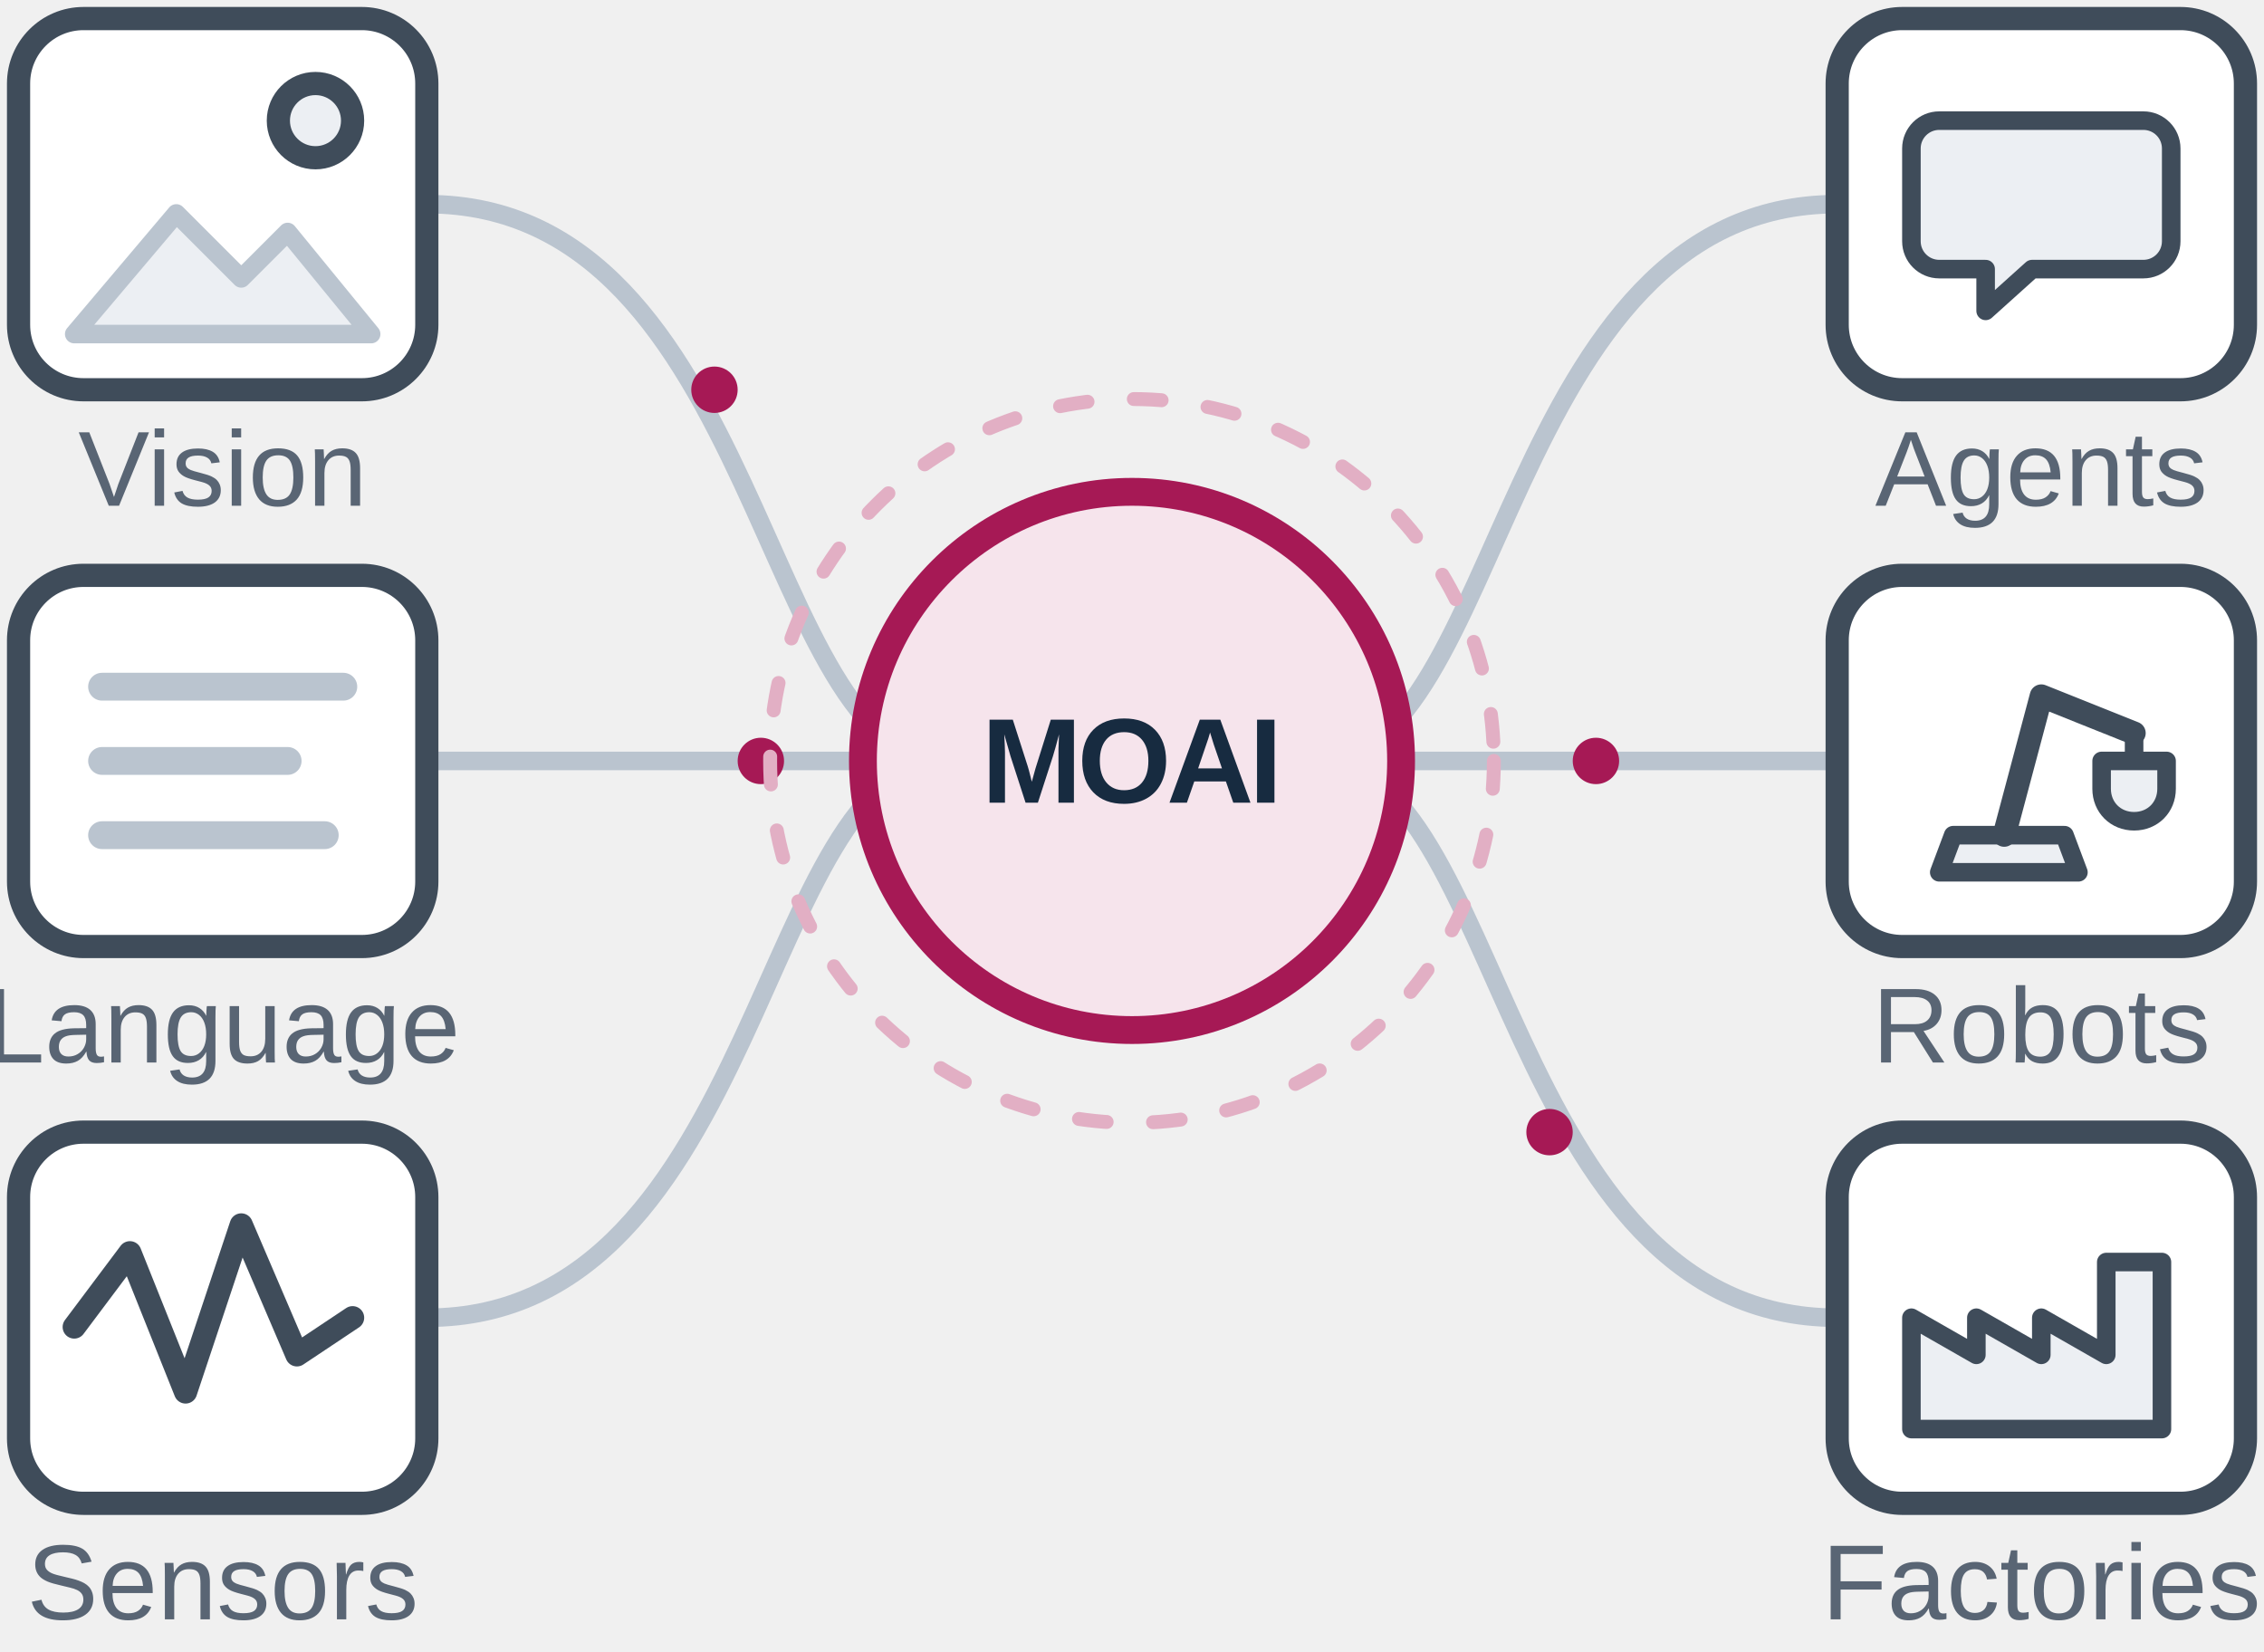
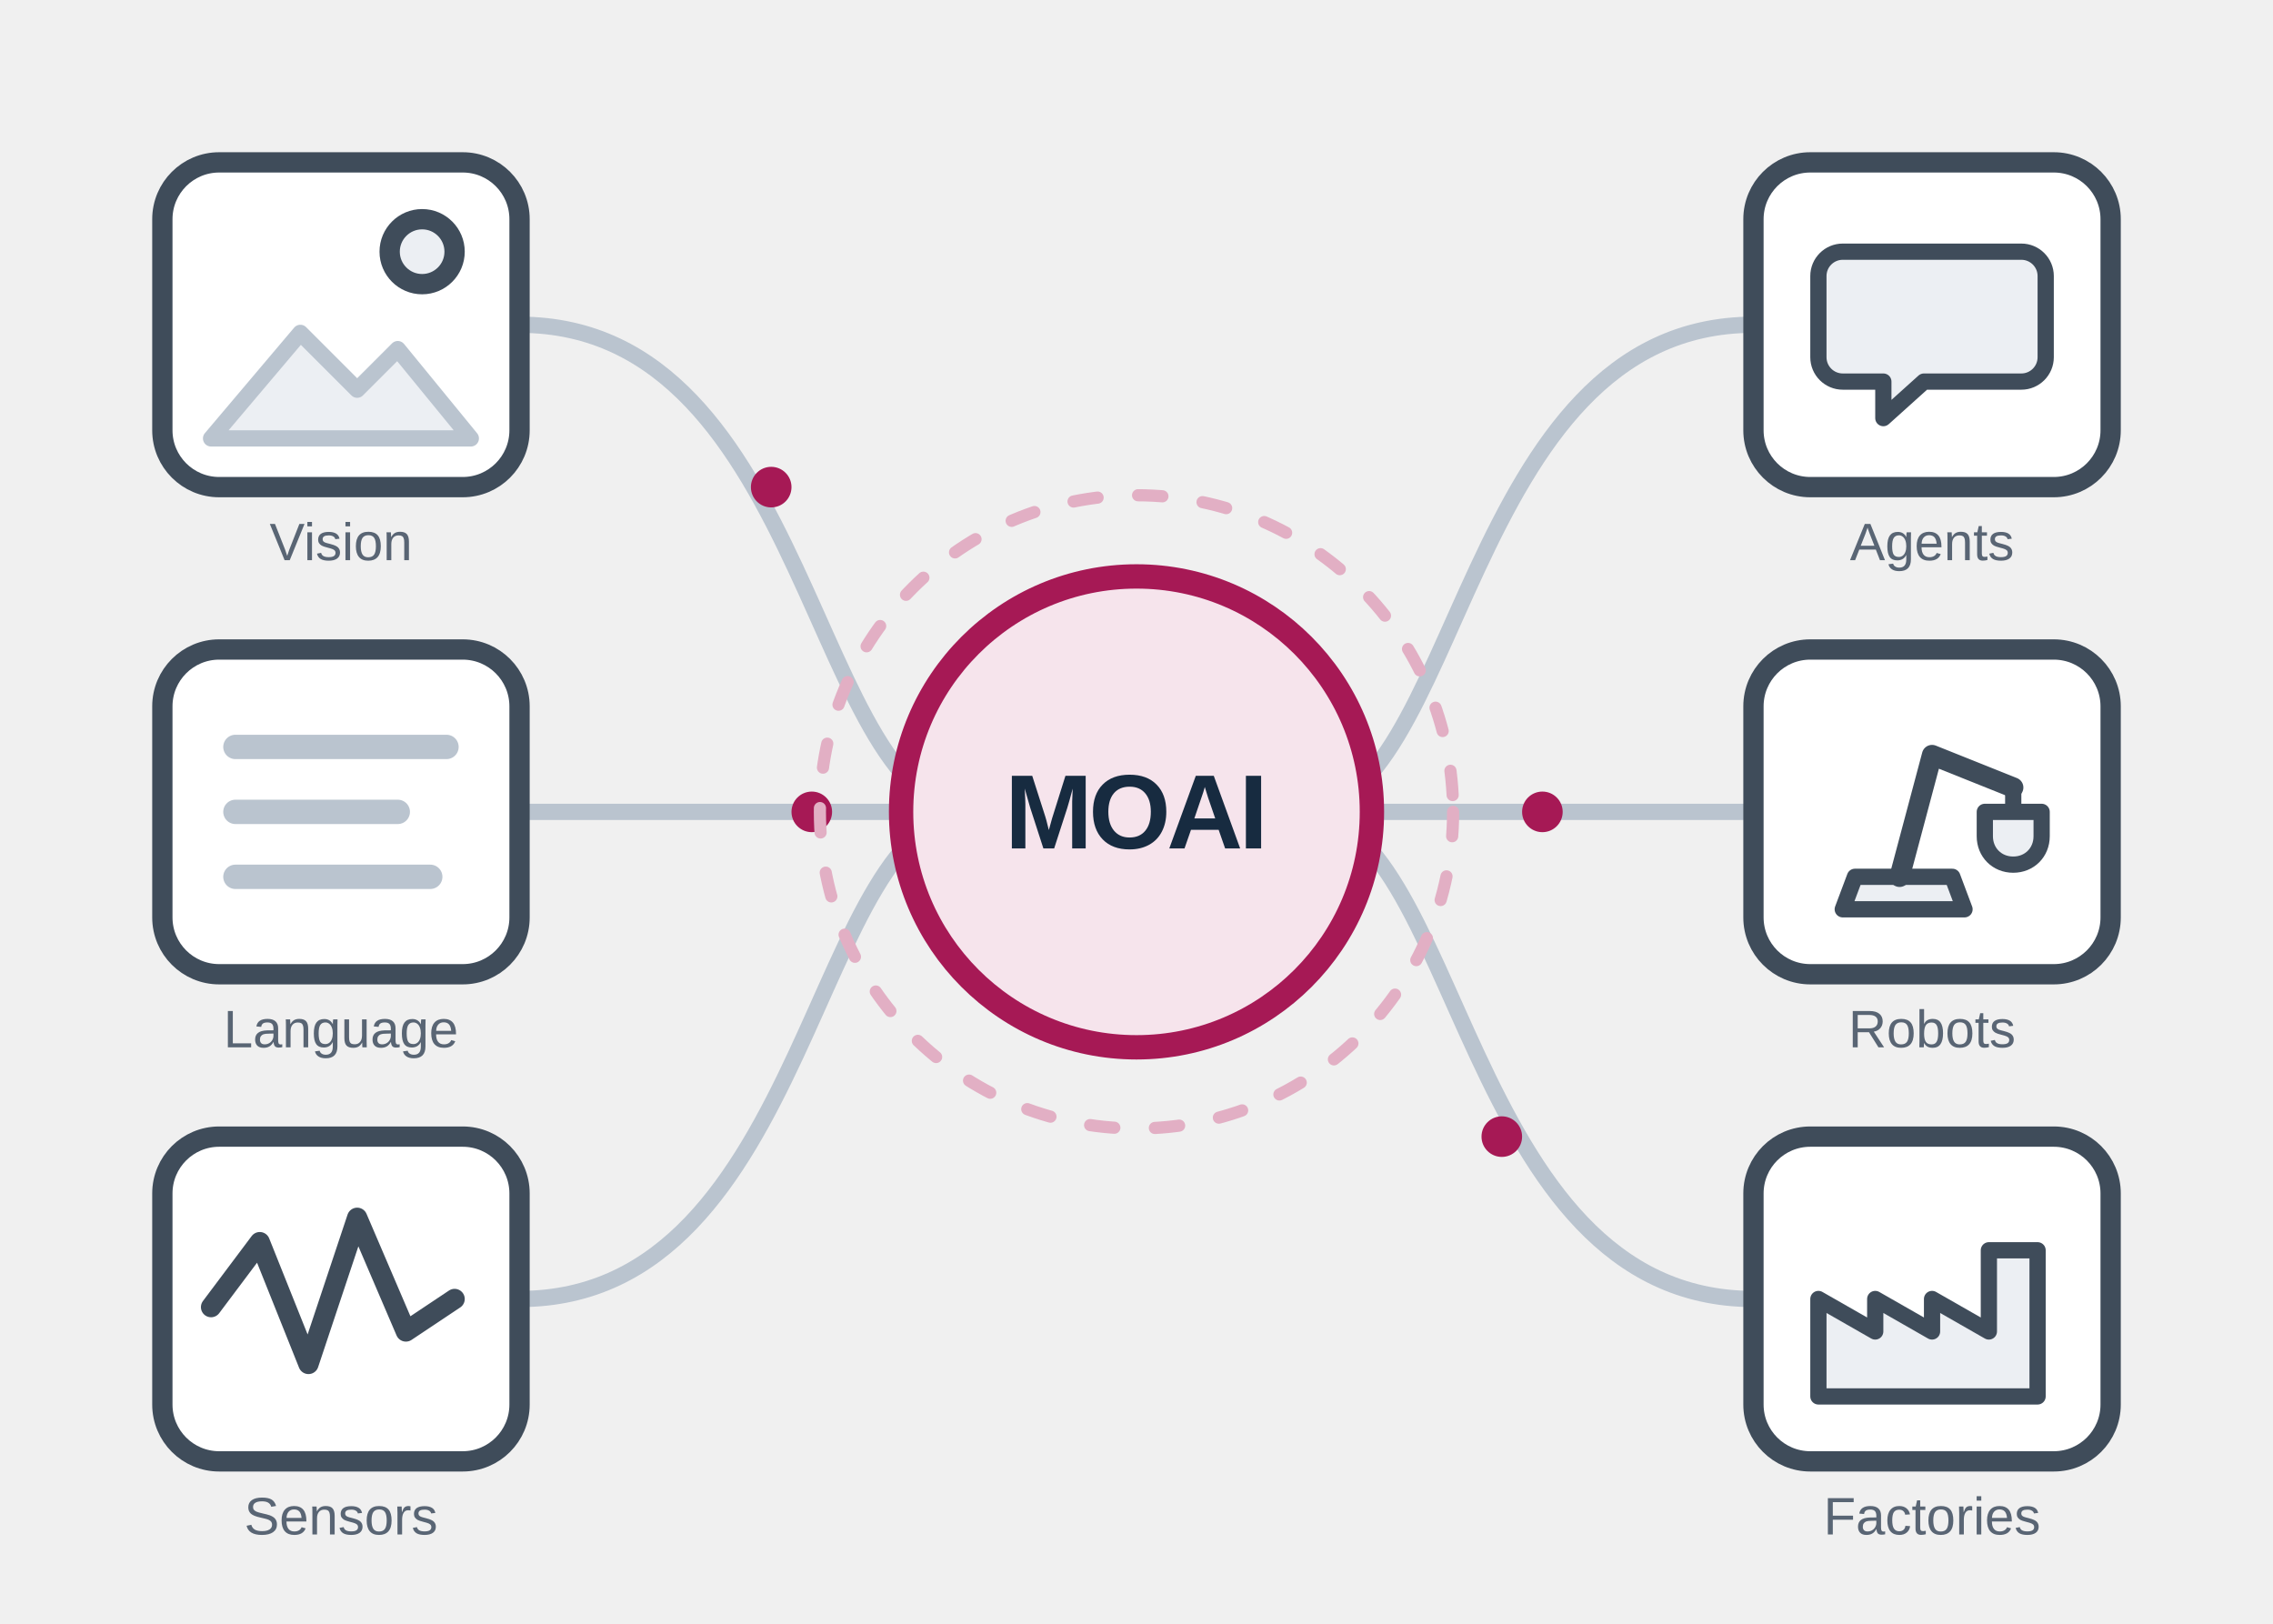
- <svg xmlns="http://www.w3.org/2000/svg" viewBox="36 36 488 356" fill="none" stroke-linecap="round" stroke-linejoin="round" font-family="-apple-system, BlinkMacSystemFont, 'Segoe UI', Arial, sans-serif">
+ <svg xmlns="http://www.w3.org/2000/svg" viewBox="0 0 560 400" fill="none" stroke-linecap="round" stroke-linejoin="round" font-family="-apple-system, BlinkMacSystemFont, 'Segoe UI', Arial, sans-serif">
  <g stroke="#BAC4CF" stroke-width="4">
    <path d="M128 80C200 80 200 200 240 200" />
    <path d="M128 200H240" />
    <path d="M128 320C200 320 200 200 240 200" />
    <path d="M320 200C360 200 360 80 432 80" />
    <path d="M320 200H432" />
    <path d="M320 200C360 200 360 320 432 320" />
  </g>
  <g fill="#A61955">
    <circle cx="190" cy="120" r="5" />
    <circle cx="200" cy="200" r="5" />
    <circle cx="370" cy="280" r="5" />
    <circle cx="380" cy="200" r="5" />
  </g>
  <g stroke="#3F4C5A" stroke-width="5">
    <rect x="40" y="40" width="88" height="80" rx="14" fill="#fff" />
    <path d="M52 108l22-26 14 14 10-10 18 22z" fill="#ECEFF3" stroke="#BAC4CF" stroke-width="4" />
    <circle cx="104" cy="62" r="8" fill="#ECEFF3" />
    <rect x="40" y="160" width="88" height="80" rx="14" fill="#fff" />
    <path d="M58 184h52M58 200h40M58 216h48" stroke="#BAC4CF" stroke-width="6" />
    <rect x="40" y="280" width="88" height="80" rx="14" fill="#fff" />
    <path d="M52 322l12-16 12 30 12-36 12 28 12-8" stroke-width="5" />
  </g>
  <circle cx="280" cy="200" r="58" fill="#F6E4EC" stroke="#A61955" stroke-width="6" />
  <circle cx="280" cy="200" r="78" stroke="#E2AFC4" stroke-width="3" stroke-dasharray="6 10" />
  <text x="280" y="209" text-anchor="middle" font-size="26" font-weight="700" fill="#172b40" stroke="none" letter-spacing="-1">MOAI</text>
  <g stroke="#3F4C5A" stroke-width="5">
    <rect x="432" y="40" width="88" height="80" rx="14" fill="#fff" />
    <path d="M454 62h44a6 6 0 0 1 6 6v20a6 6 0 0 1-6 6h-24l-10 9v-9h-10a6 6 0 0 1-6-6V68a6 6 0 0 1 6-6z" fill="#ECEFF3" stroke-width="4" />
    <rect x="432" y="160" width="88" height="80" rx="14" fill="#fff" />
    <path d="M454 224h30l-3-8h-24z" fill="#ECEFF3" stroke-width="4" />
    <path d="M468 216l8-30 20 8" stroke-width="5" />
    <path d="M496 194v6m-7 0h14v6c0 4-3 7-7 7s-7-3-7-7z" fill="#ECEFF3" stroke-width="4" />
    <rect x="432" y="280" width="88" height="80" rx="14" fill="#fff" />
    <path d="M448 344v-24l14 8v-8l14 8v-8l14 8v-20h12v36z" fill="#ECEFF3" stroke-width="4" />
  </g>
-   <g font-size="23" fill="#596574" stroke="none" text-anchor="middle">
-     <text x="84" y="145">Vision</text>
-     <text x="84" y="265">Language</text>
-     <text x="84" y="385">Sensors</text>
-     <text x="476" y="145">Agents</text>
-     <text x="476" y="265">Robots</text>
-     <text x="476" y="385">Factories</text>
+   <g font-size="13" fill="#596574" stroke="none" text-anchor="middle">
+     <text x="84" y="138">Vision</text>
+     <text x="84" y="258">Language</text>
+     <text x="84" y="378">Sensors</text>
+     <text x="476" y="138">Agents</text>
+     <text x="476" y="258">Robots</text>
+     <text x="476" y="378">Factories</text>
  </g>
</svg>
